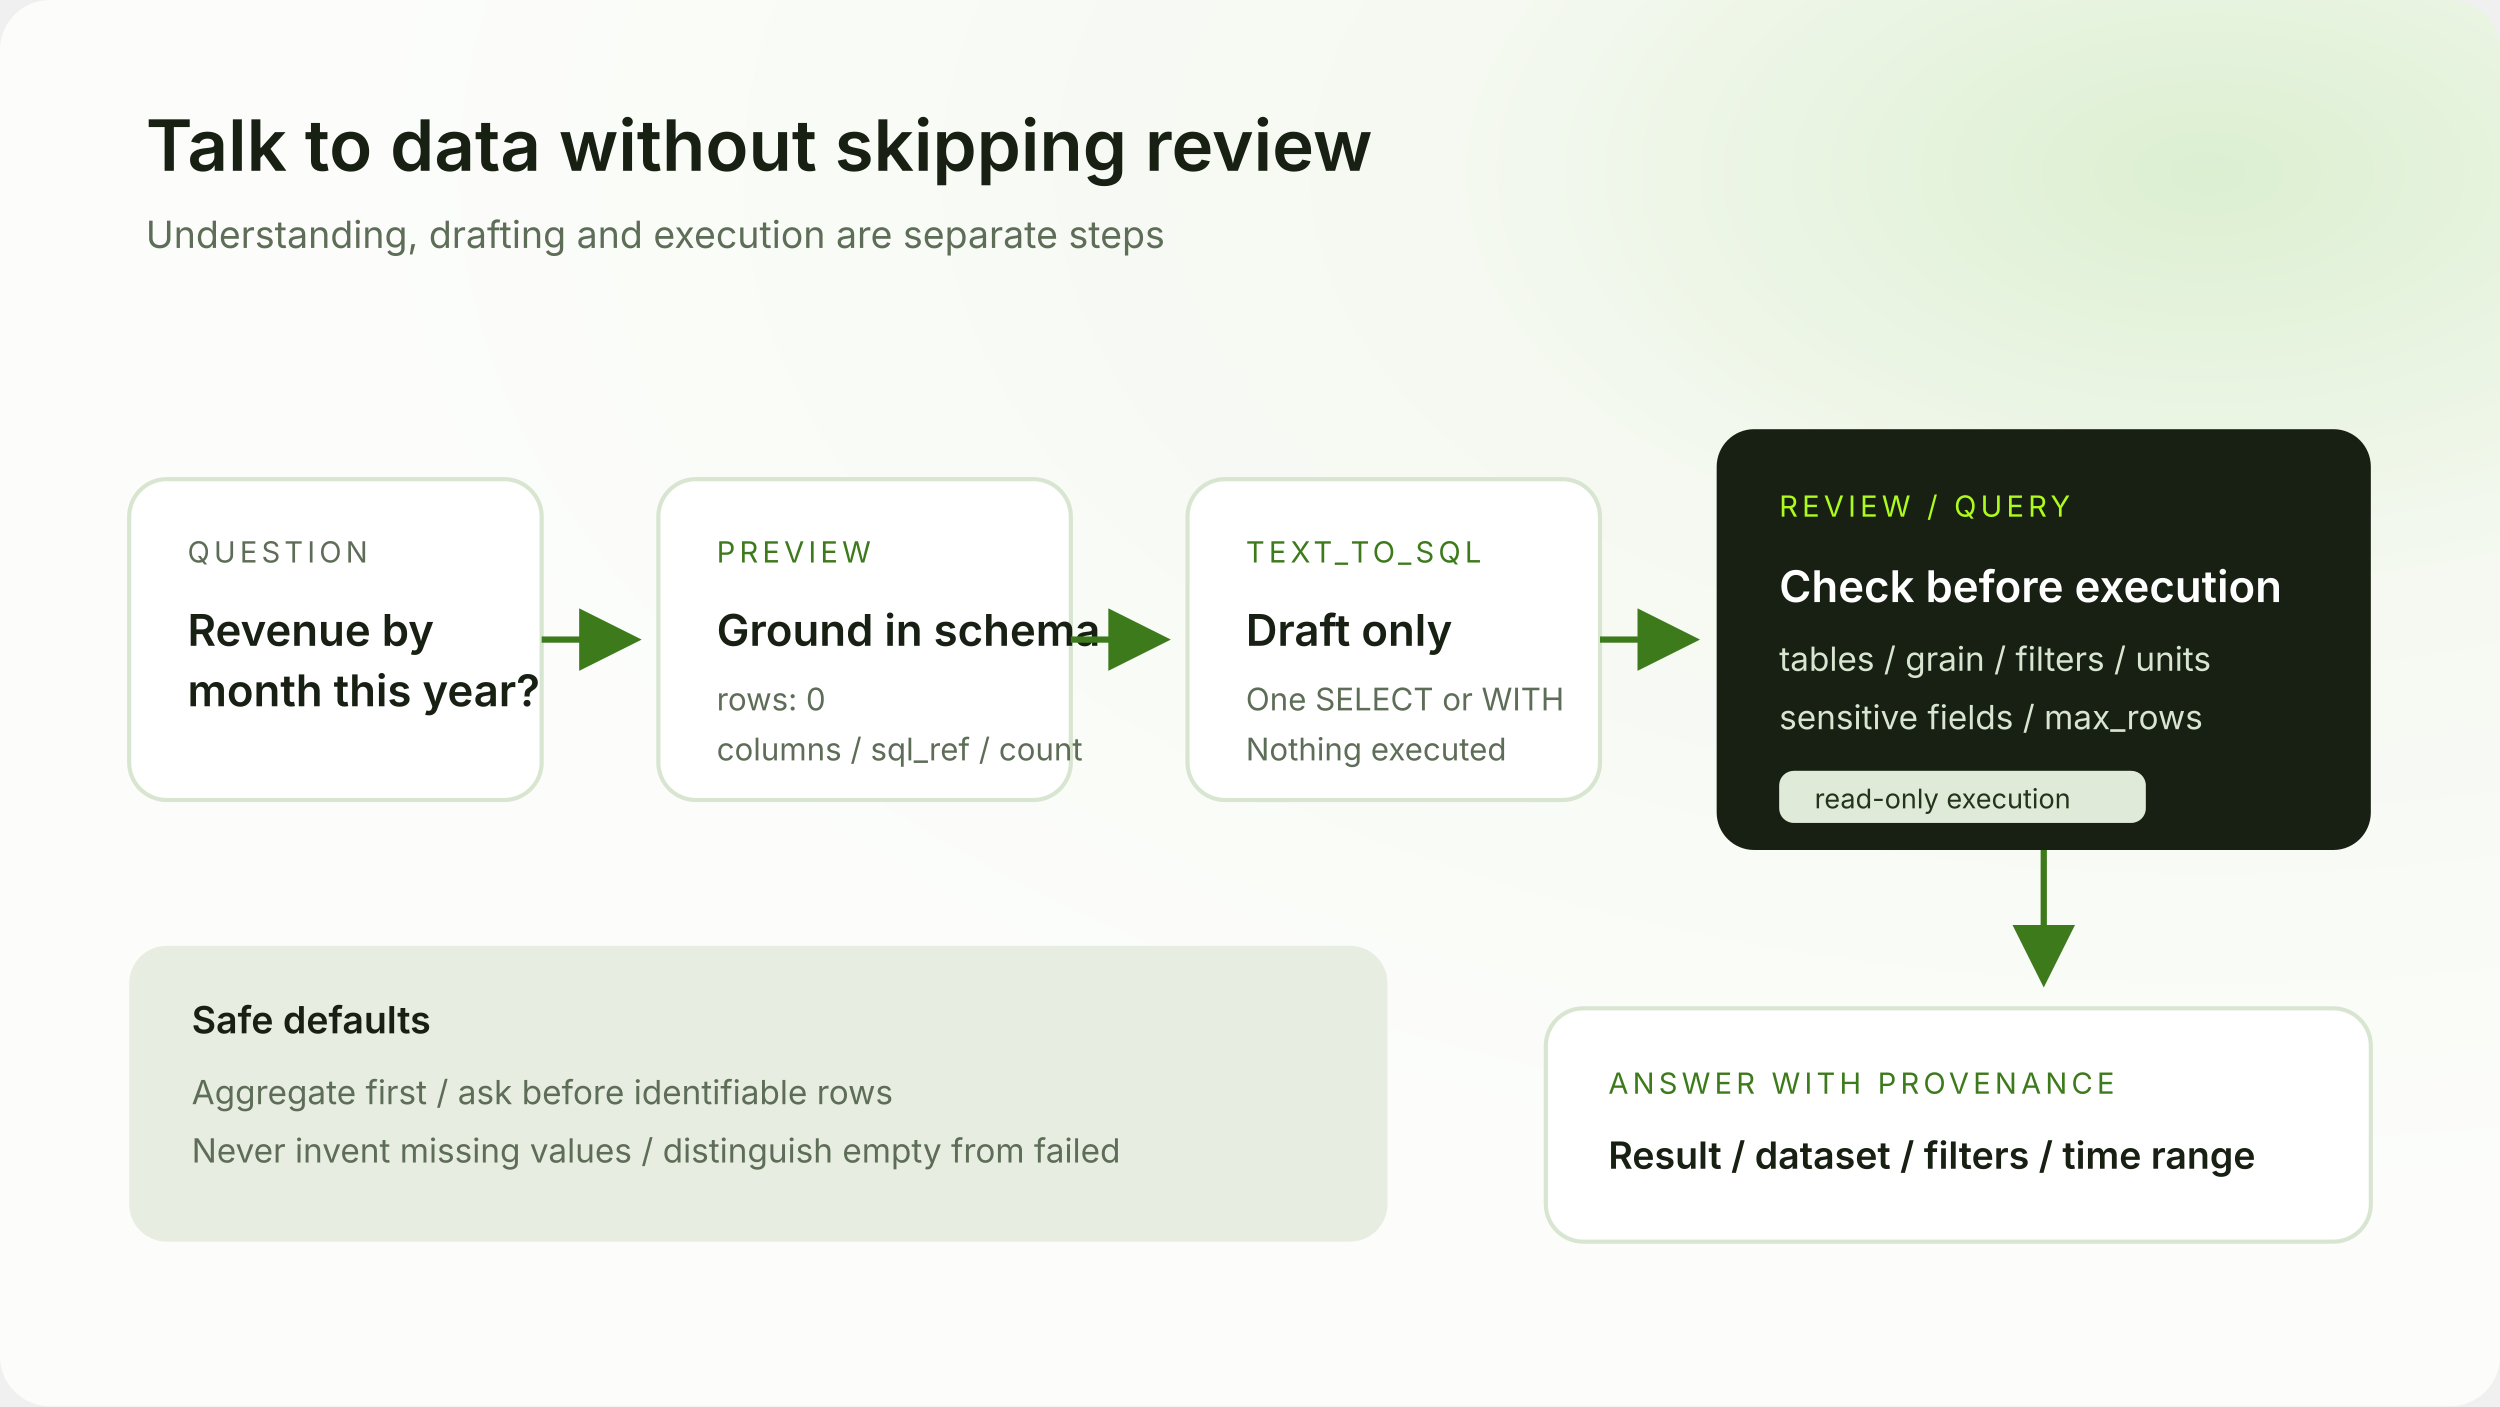
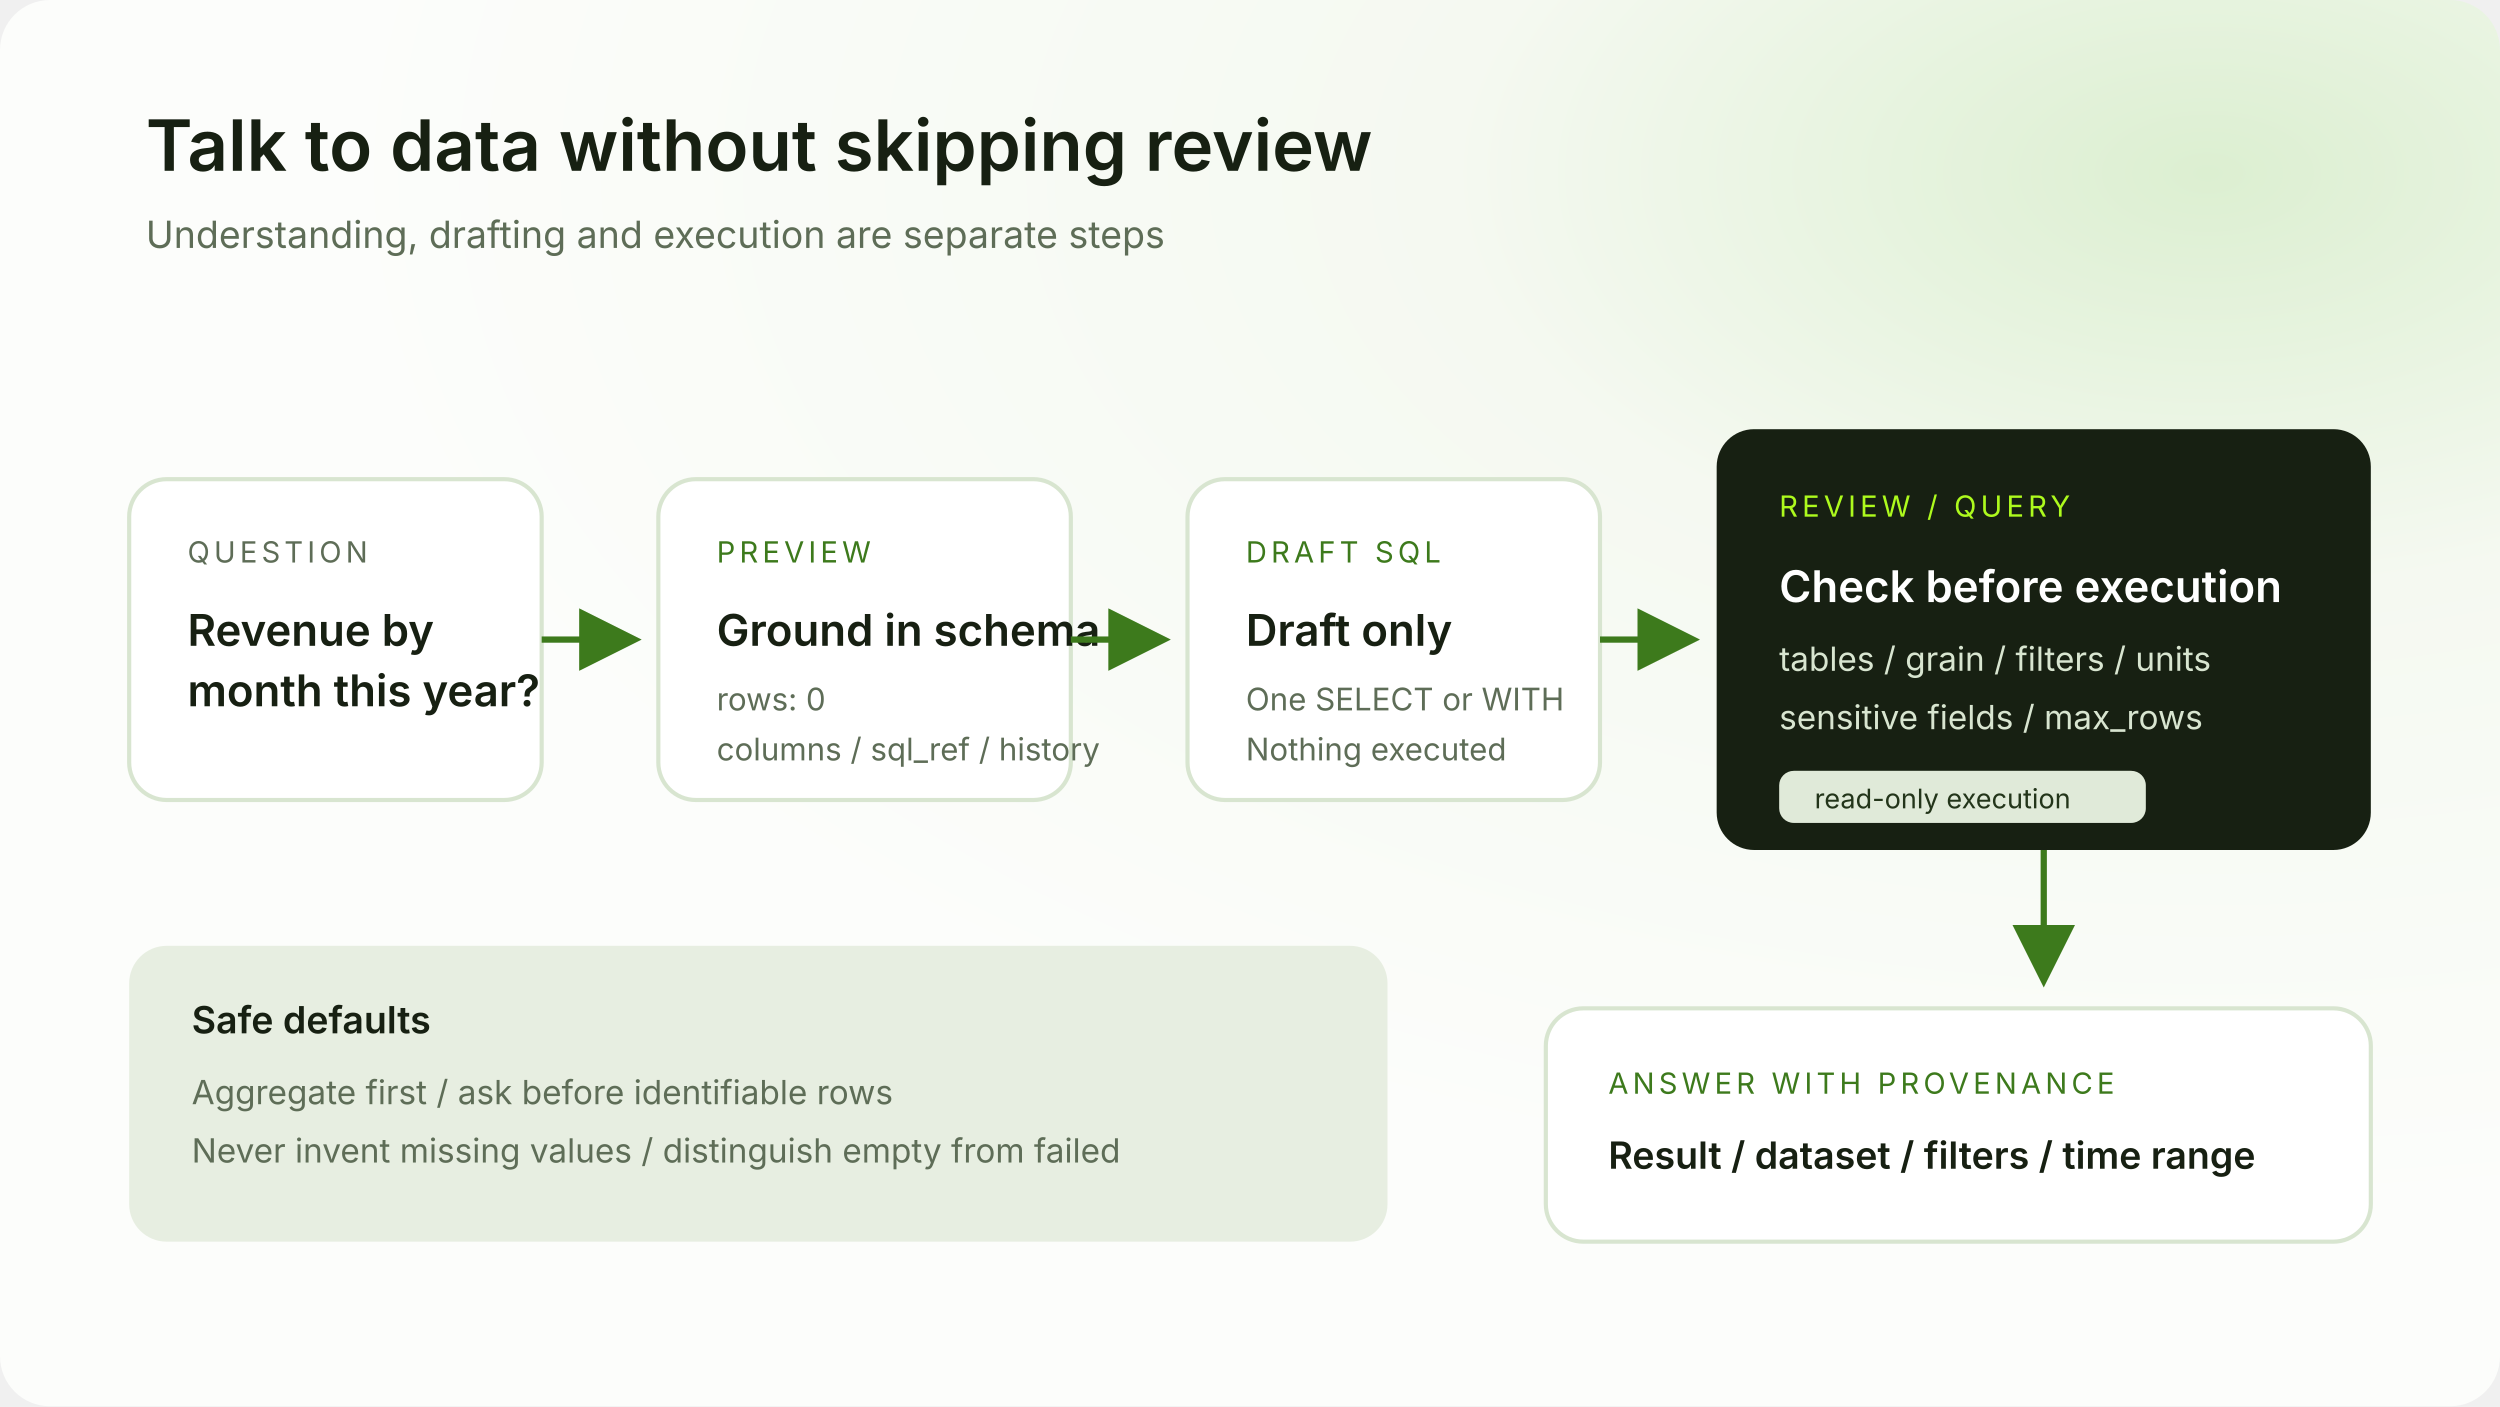
<svg xmlns="http://www.w3.org/2000/svg" width="1200" height="675" viewBox="0 0 1200 675" role="img" aria-labelledby="title desc">
  <defs>
    <radialGradient id="bg" cx="88%" cy="12%" r="75%">
      <stop offset="0" stop-color="#dcefd1" />
      <stop offset=".4" stop-color="#f5f9f1" />
      <stop offset="1" stop-color="#fcfdfb" />
    </radialGradient>
    <marker id="arrow" markerWidth="10" markerHeight="10" refX="8" refY="5" orient="auto">
      <path d="M0 0l10 5-10 5z" fill="#3d7a1c" />
    </marker>
  </defs>
  <rect width="1200" height="675" rx="24" fill="url(#bg)" />
  <g font-family="Geist, Inter, system-ui, sans-serif" fill="#172012">
    <text x="70" y="82" font-size="34" font-weight="600">Talk to data without skipping review</text>
    <text x="70" y="119" font-size="18" fill="#5e6d57">Understanding, drafting and execution are separate steps</text>
    <rect x="62" y="230" width="198" height="154" rx="18" fill="#fff" stroke="#d8e5d0" stroke-width="2" />
    <text x="90" y="270" font-size="14" fill="#5e6d57" letter-spacing="2">QUESTION</text>
    <text x="90" y="310" font-size="21" font-weight="600">Revenue by</text>
    <text x="90" y="339" font-size="21" font-weight="600">month this year?</text>
    <path d="M260 307H302" stroke="#3d7a1c" stroke-width="3" marker-end="url(#arrow)" />
    <rect x="316" y="230" width="198" height="154" rx="18" fill="#fff" stroke="#d8e5d0" stroke-width="2" />
    <text x="344" y="270" font-size="14" fill="#3d7a1c" letter-spacing="2">PREVIEW</text>
    <text x="344" y="310" font-size="21" font-weight="600">Ground in schema</text>
    <text x="344" y="341" font-size="15" fill="#5e6d57">rows: 0</text>
-     <text x="344" y="365" font-size="15" fill="#5e6d57">columns / sql_ref / count</text>
+     <text x="344" y="365" font-size="15" fill="#5e6d57">columns / sql_ref / history</text>
    <path d="M514 307H556" stroke="#3d7a1c" stroke-width="3" marker-end="url(#arrow)" />
    <rect x="570" y="230" width="198" height="154" rx="18" fill="#fff" stroke="#d8e5d0" stroke-width="2" />
-     <text x="598" y="270" font-size="14" fill="#3d7a1c" letter-spacing="2">TEXT_TO_SQL</text>
+     <text x="598" y="270" font-size="14" fill="#3d7a1c" letter-spacing="2">DRAFT SQL</text>
    <text x="598" y="310" font-size="21" font-weight="600">Draft only</text>
    <text x="598" y="341" font-size="15" fill="#5e6d57">One SELECT or WITH</text>
    <text x="598" y="365" font-size="15" fill="#5e6d57">Nothing executed</text>
    <path d="M768 307H810" stroke="#3d7a1c" stroke-width="3" marker-end="url(#arrow)" />
    <rect x="824" y="206" width="314" height="202" rx="18" fill="#172012" />
    <text x="854" y="248" font-size="14" fill="#adfa1d" letter-spacing="2">REVIEW / QUERY</text>
    <text x="854" y="289" font-size="21" font-weight="600" fill="#fff">Check before execution</text>
    <text x="854" y="322" font-size="16" fill="#d8e5d0">tables / grain / filters / units</text>
    <text x="854" y="350" font-size="16" fill="#d8e5d0">sensitive fields / max_rows</text>
    <rect x="854" y="370" width="176" height="25" rx="7" fill="#e0ead9" />
    <text x="871" y="388" font-size="13" fill="#23351a">read-only execution</text>
    <path d="M981 408v60" stroke="#3d7a1c" stroke-width="3" marker-end="url(#arrow)" />
    <rect x="742" y="484" width="396" height="112" rx="18" fill="#fff" stroke="#d8e5d0" stroke-width="2" />
    <text x="772" y="525" font-size="14" fill="#3d7a1c" letter-spacing="2">ANSWER WITH PROVENANCE</text>
    <text x="772" y="561" font-size="18" font-weight="600">Result / dataset / filters / time range</text>
    <rect x="62" y="454" width="604" height="142" rx="18" fill="#e7eee1" />
    <text x="92" y="496" font-size="18" font-weight="600">Safe defaults</text>
    <text x="92" y="530" font-size="16" fill="#5e6d57">Aggregate first / ask before identifiable rows</text>
    <text x="92" y="558" font-size="16" fill="#5e6d57">Never invent missing values / distinguish empty from failed</text>
  </g>
</svg>
